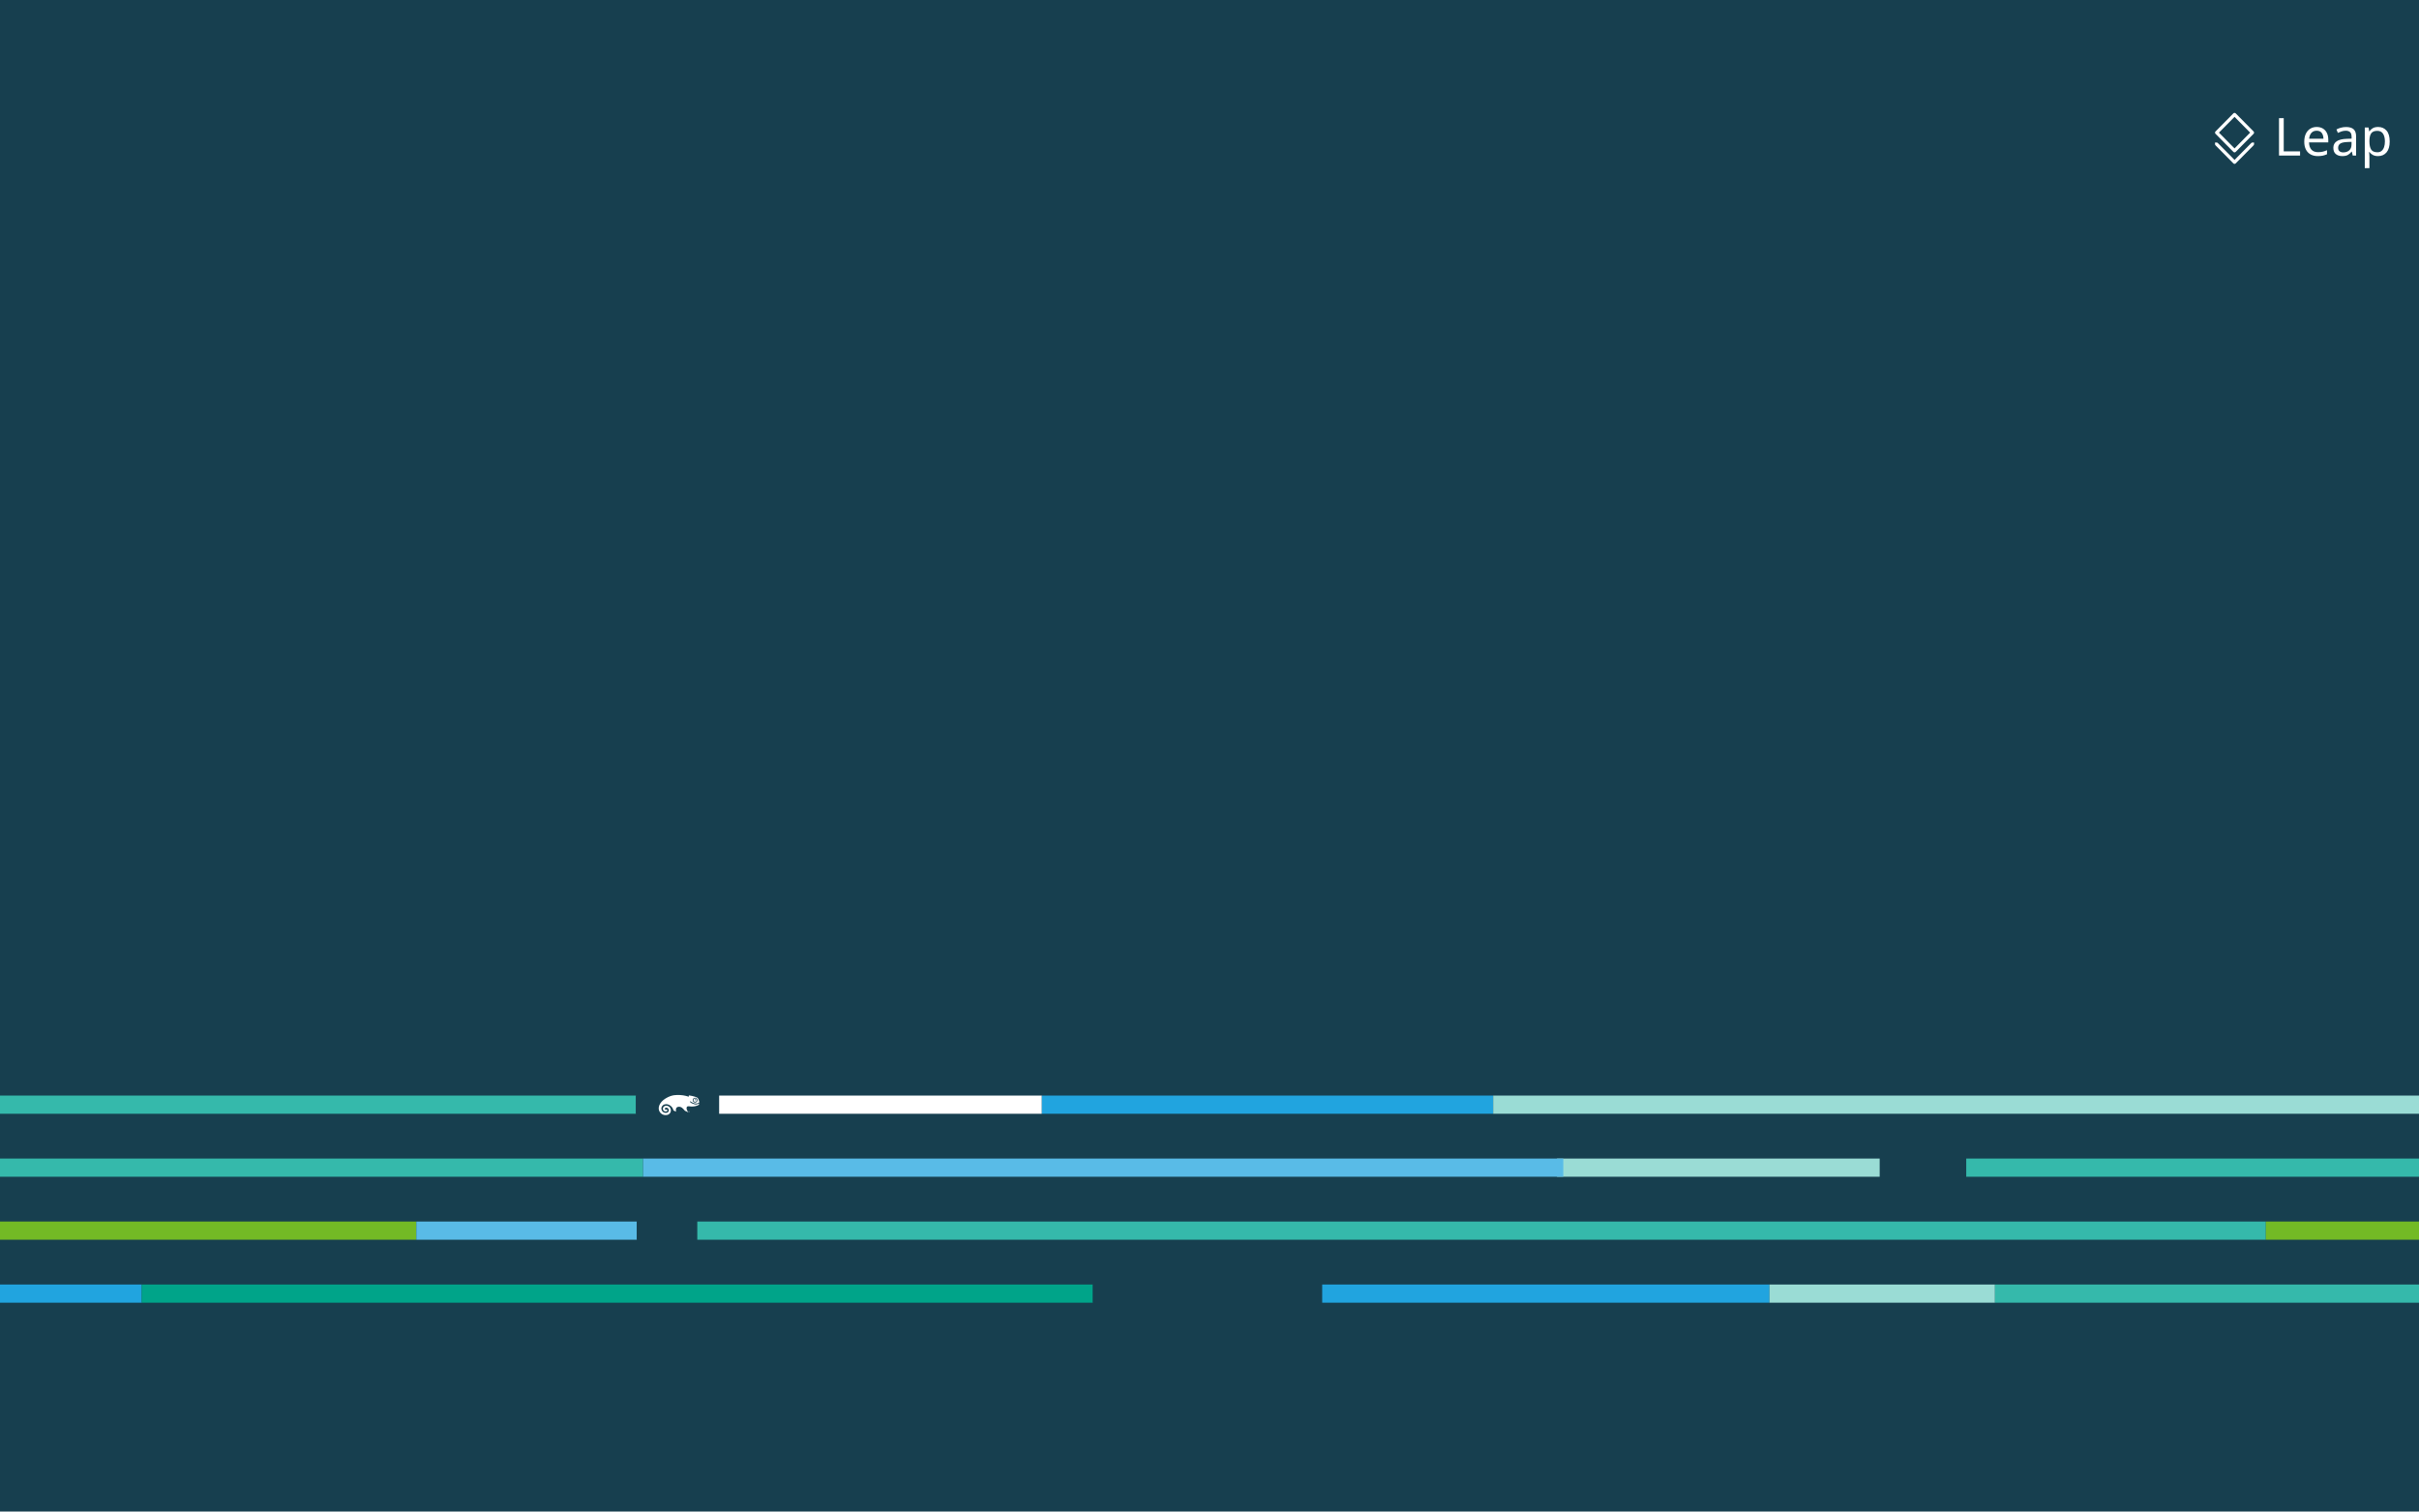
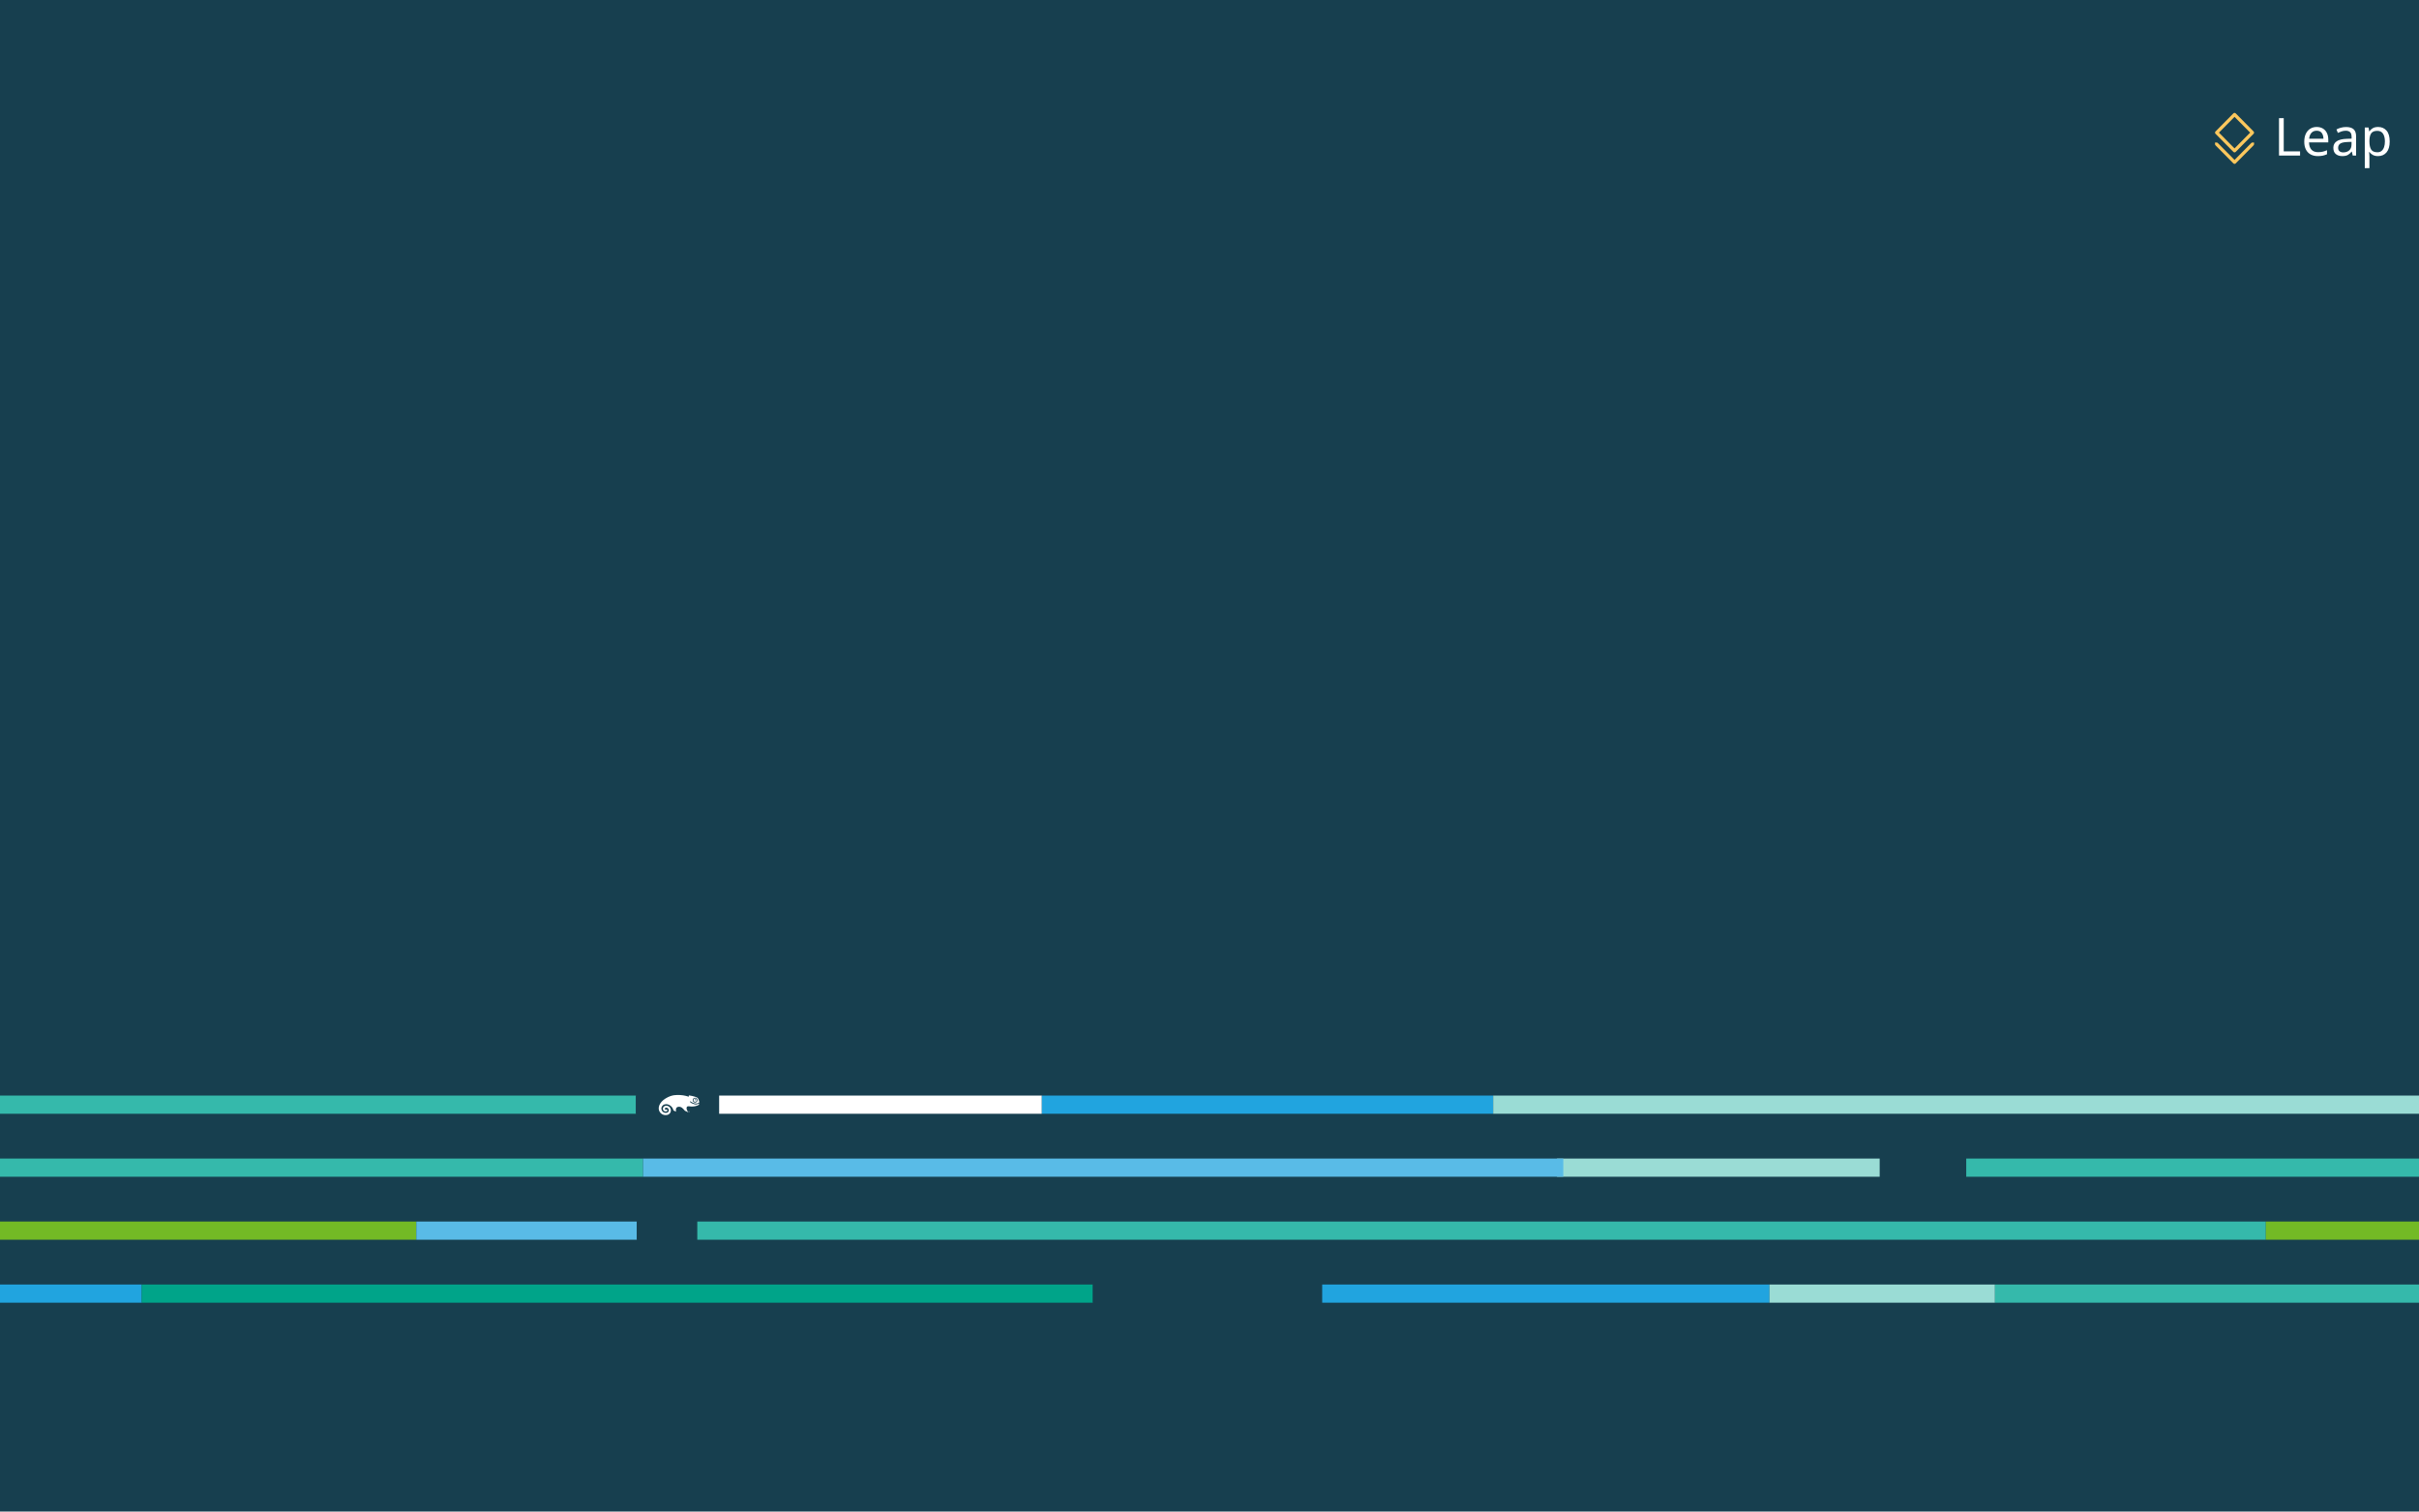
<svg xmlns="http://www.w3.org/2000/svg" width="1920" height="1200" viewBox="0 0 1920 1200" version="1.1" id="SVGRoot">
  <defs id="defs10" />
  <g id="layer1">
    <path id="rect25" style="fill:#173f4f;fill-opacity:1;stroke-width:1.054" d="M 1.7585449e-5,0 H 1920 V 1200 H 1.7585449e-5 Z" />
    <rect style="fill:#35b9ab;fill-opacity:1;stroke-width:1.014" id="rect859" width="504.756" height="14.444" x="0" y="869.781" />
    <rect style="fill:#173f4f;fill-opacity:1;stroke-width:1.362" id="rect865" width="66.032" height="14.444" x="504.756" y="869.781" />
    <rect style="fill:#ffffff;fill-opacity:1;stroke-width:2.39" id="rect869" width="256.126" height="14.444" x="570.797" y="869.781" />
    <rect style="fill:#21a4df;fill-opacity:1;stroke-width:2.184" id="rect873" width="358.176" height="14.444" x="826.997" y="869.781" />
    <rect style="fill:#9adcd5;fill-opacity:1;stroke-width:0.84" id="rect877" width="734.827" height="14.444" x="1185.172" y="869.781" />
    <rect style="fill:#35b9ab;fill-opacity:1;stroke-width:1.019" id="rect859-3" width="510.448" height="14.444" x="0" y="919.781" />
    <rect style="fill:#173f4f;fill-opacity:1;stroke-width:1.362" id="rect865-6" width="66.032" height="14.444" x="1515.448" y="919.781" />
    <rect style="fill:#9adcd5;fill-opacity:1;stroke-width:2.39" id="rect869-7" width="256.126" height="14.444" x="1235.807" y="919.781" />
    <rect style="fill:#35b9ab;fill-opacity:1;stroke-width:2.188" id="rect873-5" width="359.367" height="14.444" x="1560.633" y="919.781" />
    <rect style="fill:#59bbe7;fill-opacity:1;stroke-width:0.837" id="rect877-3" width="730.358" height="14.444" x="510.448" y="919.781" />
    <rect style="fill:#73ba25;fill-opacity:1;stroke-width:0.806" id="rect932" width="330.448" height="14.444" x="0" y="969.781" />
    <rect style="fill:#59bbe7;fill-opacity:1;stroke-width:0.949" id="rect937" width="175" height="14.444" x="330.448" y="969.781" />
    <rect style="fill:#173f4f;fill-opacity:1;stroke-width:0.965" id="rect957" width="48" height="14.444" x="505.448" y="969.781" />
    <rect style="fill:#35b9ab;fill-opacity:1;stroke-width:4.469" id="rect961" width="1245" height="14.444" x="553.448" y="969.781" />
    <rect style="fill:#73ba25;fill-opacity:1;stroke-width:1.061" id="rect965" width="121.552" height="14.444" x="1798.448" y="969.781" />
    <rect style="fill:#21a4df;fill-opacity:1;stroke-width:0.959" id="rect976" width="112.507" height="14.444" x="0" y="1019.78" />
    <rect style="fill:#00a489;fill-opacity:1;stroke-width:0.846" id="rect980" width="755" height="14.444" x="112.448" y="1019.78" />
    <rect style="fill:#173f4f;fill-opacity:1;stroke-width:0.941" id="rect984" width="182" height="14.444" x="867.448" y="1019.78" />
    <rect style="fill:#21a4df;fill-opacity:1;stroke-width:0.695" id="rect992" width="355" height="14.444" x="1049.448" y="1019.78" />
    <rect style="fill:#9adcd5;fill-opacity:1;stroke-width:0.705" id="rect996" width="179" height="14.444" x="1404.448" y="1019.78" />
    <rect style="fill:#35b9ab;fill-opacity:1;stroke-width:0.987" id="rect998" width="336.552" height="14.444" x="1583.448" y="1019.78" />
    <g transform="matrix(0.1076362,0,0,0.1076362,495.3922,821.7049)" fill="#73ba25" id="g64" style="fill:#ffffff">
      <path id="Geeko" d="m 523.71,467.88 c -3.311,-0.119 -6.451,1.051 -8.85,3.301 -2.399,2.25 -3.815,5.298 -3.915,8.599 -0.23,6.821 5.111,12.559 11.916,12.81 3.309,0.1 6.465,-1.07 8.878,-3.32 2.41,-2.261 3.795,-5.311 3.901,-8.599 0.23,-6.819 -5.109,-12.549 -11.93,-12.791 z m 2.021,13.512 c -3.031,0 -5.479,-1.64 -5.479,-3.65 0,-2.029 2.448,-3.66 5.479,-3.66 3.031,0 5.486,1.631 5.486,3.66 0,2.01 -2.457,3.65 -5.486,3.65 z m 28.798,14.729 c 0.089,-0.069 0.295,-0.251 0.268,-0.419 -0.685,-4.279 -7.059,-25.029 -11.884,-30.019 -1.329,-1.359 -2.394,-2.699 -4.55,-3.96 -17.454,-10.171 -58.863,-16.309 -60.803,-16.59 0,0 -0.195,-0.041 -0.33,0.091 -0.105,0.102 -0.125,0.3 -0.125,0.3 0,0 -0.16,8.58 -0.184,9.539 -4.229,-1.421 -34.972,-11.351 -63.791,-12.351 -24.44,-0.859 -60.033,-4.02 -107.2,24.98 l -1.394,0.868 c -22.19,13.841 -37.51,30.91 -45.518,50.739 -2.512,6.24 -5.889,20.32 -2.541,33.569 1.442,5.791 4.13,11.61 7.756,16.819 8.194,11.77 21.944,19.58 36.749,20.899 20.904,1.87 36.733,-7.519 42.363,-25.099 3.871,-12.13 0,-29.928 -14.839,-39.007 -12.07,-7.391 -25.049,-5.711 -32.578,-0.73 -6.531,4.33 -10.23,11.06 -10.165,18.451 0.151,13.11 11.444,20.078 19.564,20.099 2.359,0 4.728,-0.41 7.399,-1.28 0.951,-0.289 1.845,-0.649 2.831,-1.259 l 0.309,-0.181 0.195,-0.13 -0.065,0.039 c 1.85,-1.261 2.964,-3.311 2.964,-5.511 0,-0.6 -0.084,-1.208 -0.256,-1.821 -0.959,-3.32 -4.239,-5.328 -7.638,-4.709 l -0.46,0.109 -0.621,0.189 -0.901,0.31 c -1.87,0.46 -3.269,0.5 -3.569,0.51 -0.951,-0.061 -5.625,-1.461 -5.625,-6.58 v -0.07 c 0,-1.88 0.754,-3.199 1.17,-3.92 1.454,-2.28 5.435,-4.518 10.814,-4.05 7.059,0.61 12.149,4.23 15.52,11.06 3.129,6.349 2.31,14.159 -2.11,19.88 -4.39,5.668 -12.205,8.078 -22.598,6.959 -10.481,-1.159 -19.34,-7.191 -24.303,-16.579 -4.856,-9.178 -5.121,-20.059 -0.686,-28.418 10.609,-20.029 30.649,-19.82 41.637,-17.921 16.26,2.82 34.758,17.819 41.319,35.138 1.059,2.761 1.599,4.949 2.071,6.95 l 0.709,2.99 18.37,8.969 c 0.395,0.193 0.528,0.258 0.686,0.14 0.189,-0.141 0.081,-0.53 0.081,-0.53 -0.114,-0.41 -0.381,-0.789 -0.805,-5.93 -0.349,-4.562 -1.059,-17.051 5.228,-23.24 2.441,-2.419 6.161,-4.578 9.099,-5.269 12.04,-2.941 26.159,-0.912 39.507,14.539 6.91,7.98 10.279,11.619 11.97,13.249 0,0 0.385,0.363 0.589,0.531 0.223,0.183 0.369,0.338 0.695,0.519 0.558,0.31 22.954,10.621 22.954,10.621 0,0 0.265,0.132 0.461,-0.11 0.194,-0.24 0.01,-0.479 0.01,-0.479 -0.149,-0.17 -14.199,-18.328 -11.698,-33.279 1.97,-11.909 11.447,-10.83 24.558,-9.35 4.279,0.5 9.152,1.059 14.196,1.172 14.084,0.089 29.254,-2.511 38.604,-6.601 6.049,-2.629 9.909,-4.379 12.328,-6.579 0.87,-0.721 1.321,-1.891 1.791,-3.15 l 0.33,-0.831 c 0.391,-1.021 0.966,-3.171 1.219,-4.35 0.102,-0.519 0.221,-1.027 -0.209,-1.359 -0.393,-0.303 -1.294,0.24 -1.294,0.24 -4.106,2.471 -14.369,7.151 -23.965,7.35 -11.914,0.24 -36.054,-12.061 -38.555,-13.36 -1.674,-3.986 -3.346,-7.972 -5.044,-11.948 17.27,11.379 31.594,17.668 42.559,18.638 12.207,1.087 21.723,-5.572 25.853,-8.343 0.541,-0.359 1.08,-0.762 1.576,-1.149 z m -48.992,-16.369 c 0.175,-4.73 2.155,-9.12 5.614,-12.34 3.46,-3.231 7.975,-4.9 12.708,-4.749 9.76,0.349 17.43,8.589 17.095,18.338 -0.184,4.73 -2.164,9.12 -5.614,12.33 -3.46,3.25 -7.964,4.92 -12.719,4.76 -9.75,-0.36 -17.411,-8.58 -17.084,-18.338 z" clip-rule="evenodd" fill-rule="evenodd" style="fill:#ffffff" />
      <g transform="matrix(1.7539,0,0,1.7539,-692,-166.47)" id="g62" style="fill:#ffffff">
        <path d="m 667.46,415.23 c 1.218,0 2.188,0.99 2.188,2.229 0,1.257 -0.971,2.237 -2.198,2.237 -1.218,0 -2.208,-0.98 -2.208,-2.237 0,-1.238 0.99,-2.229 2.208,-2.229 z m -0.01,0.346 c -0.98,0 -1.782,0.842 -1.782,1.882 0,1.06 0.802,1.891 1.792,1.891 0.99,0.011 1.782,-0.831 1.782,-1.881 0,-1.05 -0.792,-1.892 -1.782,-1.892 z m -0.416,3.179 h -0.396 v -2.485 c 0.208,-0.03 0.406,-0.06 0.703,-0.06 0.377,0 0.624,0.079 0.772,0.188 0.149,0.108 0.229,0.276 0.229,0.515 0,0.326 -0.218,0.524 -0.485,0.604 v 0.021 c 0.218,0.039 0.366,0.237 0.416,0.604 0.06,0.387 0.118,0.535 0.158,0.614 h -0.416 c -0.06,-0.079 -0.119,-0.307 -0.168,-0.634 -0.06,-0.316 -0.218,-0.436 -0.535,-0.436 h -0.277 v 1.069 z m 0,-1.377 h 0.287 c 0.327,0 0.604,-0.118 0.604,-0.426 0,-0.218 -0.158,-0.436 -0.604,-0.436 -0.129,0 -0.218,0.01 -0.287,0.021 z" fill="#73ba25" id="path60" style="fill:#ffffff" />
      </g>
    </g>
-     <path d="m 1773.531,89.625 a 1.292,1.307 0 0 0 -0.852,0.376 l -14.206,14.37 a 1.292,1.307 0 0 0 0,1.847 l 14.206,14.37 a 1.292,1.307 0 0 0 1.826,0 l 14.206,-14.37 a 1.292,1.307 0 0 0 0,-1.847 l -14.206,-14.37 a 1.292,1.307 0 0 0 -0.974,-0.376 z m 0.06,3.149 12.38,12.523 -12.38,12.523 -12.379,-12.523 z m -15.497,20.361 v 1.306 a 1.291,1.306 0 0 0 0.379,0.924 l 14.206,14.37 a 1.292,1.307 0 0 0 1.826,0 l 14.206,-14.37 a 1.291,1.306 0 0 0 0.379,-0.924 1.291,1.306 0 0 0 0,-0.059 v -1.245 h -1.292 a 1.291,1.306 0 0 0 -0.913,0.384 l -13.293,13.447 -13.292,-13.447 a 1.291,1.306 0 0 0 -0.913,-0.376 v -0.002 z" color="#000000" color-rendering="auto" dominant-baseline="auto" fill="#fbc75d" image-rendering="auto" shape-rendering="auto" solid-color="#000000" stop-color="#000000" style="font-variant-ligatures:normal;font-variant-position:normal;font-variant-caps:normal;font-variant-numeric:normal;font-variant-alternates:normal;font-variant-east-asian:normal;font-feature-settings:normal;font-variation-settings:normal;text-indent:0;text-decoration:none;text-decoration-line:none;text-decoration-style:solid;text-decoration-color:#000000;text-transform:none;text-orientation:mixed;white-space:normal;shape-padding:0;shape-margin:0;inline-size:0;isolation:auto;mix-blend-mode:normal;fill:#ffffff;stroke-width:0.173" id="path64-3" />
+     <path d="m 1773.531,89.625 a 1.292,1.307 0 0 0 -0.852,0.376 l -14.206,14.37 a 1.292,1.307 0 0 0 0,1.847 l 14.206,14.37 a 1.292,1.307 0 0 0 1.826,0 l 14.206,-14.37 a 1.292,1.307 0 0 0 0,-1.847 l -14.206,-14.37 a 1.292,1.307 0 0 0 -0.974,-0.376 z m 0.06,3.149 12.38,12.523 -12.38,12.523 -12.379,-12.523 z m -15.497,20.361 v 1.306 a 1.291,1.306 0 0 0 0.379,0.924 l 14.206,14.37 a 1.292,1.307 0 0 0 1.826,0 l 14.206,-14.37 a 1.291,1.306 0 0 0 0.379,-0.924 1.291,1.306 0 0 0 0,-0.059 v -1.245 h -1.292 a 1.291,1.306 0 0 0 -0.913,0.384 l -13.293,13.447 -13.292,-13.447 a 1.291,1.306 0 0 0 -0.913,-0.376 v -0.002 z" color="#000000" color-rendering="auto" dominant-baseline="auto" fill="#fbc75d" image-rendering="auto" shape-rendering="auto" solid-color="#000000" stop-color="#000000" style="font-variant-ligatures:normal;font-variant-position:normal;font-variant-caps:normal;font-variant-numeric:normal;font-variant-alternates:normal;font-variant-east-asian:normal;font-feature-settings:normal;font-variation-settings:normal;text-indent:0;text-decoration:none;text-decoration-line:none;text-decoration-style:solid;text-decoration-color:#000000;text-transform:none;text-orientation:mixed;white-space:normal;shape-padding:0;shape-margin:0;inline-size:0;isolation:auto;mix-blend-mode:normal;fill:#fbc75d;stroke-width:0.173;fill-opacity:1" id="path64-3" />
    <text xml:space="preserve" style="font-style:normal;font-weight:normal;font-size:41.593px;line-height:1.25;font-family:sans-serif;fill:#ffffff;fill-opacity:1;stroke:none;stroke-width:1.04" x="1804.855" y="123.509" id="text323-6">
      <tspan id="tspan321-7" x="1804.855" y="123.509" style="font-style:normal;font-variant:normal;font-weight:normal;font-stretch:normal;font-family:'Source Sans Pro';-inkscape-font-specification:'Source Sans Pro';fill:#ffffff;stroke-width:1.04">Leap</tspan>
    </text>
  </g>
</svg>
